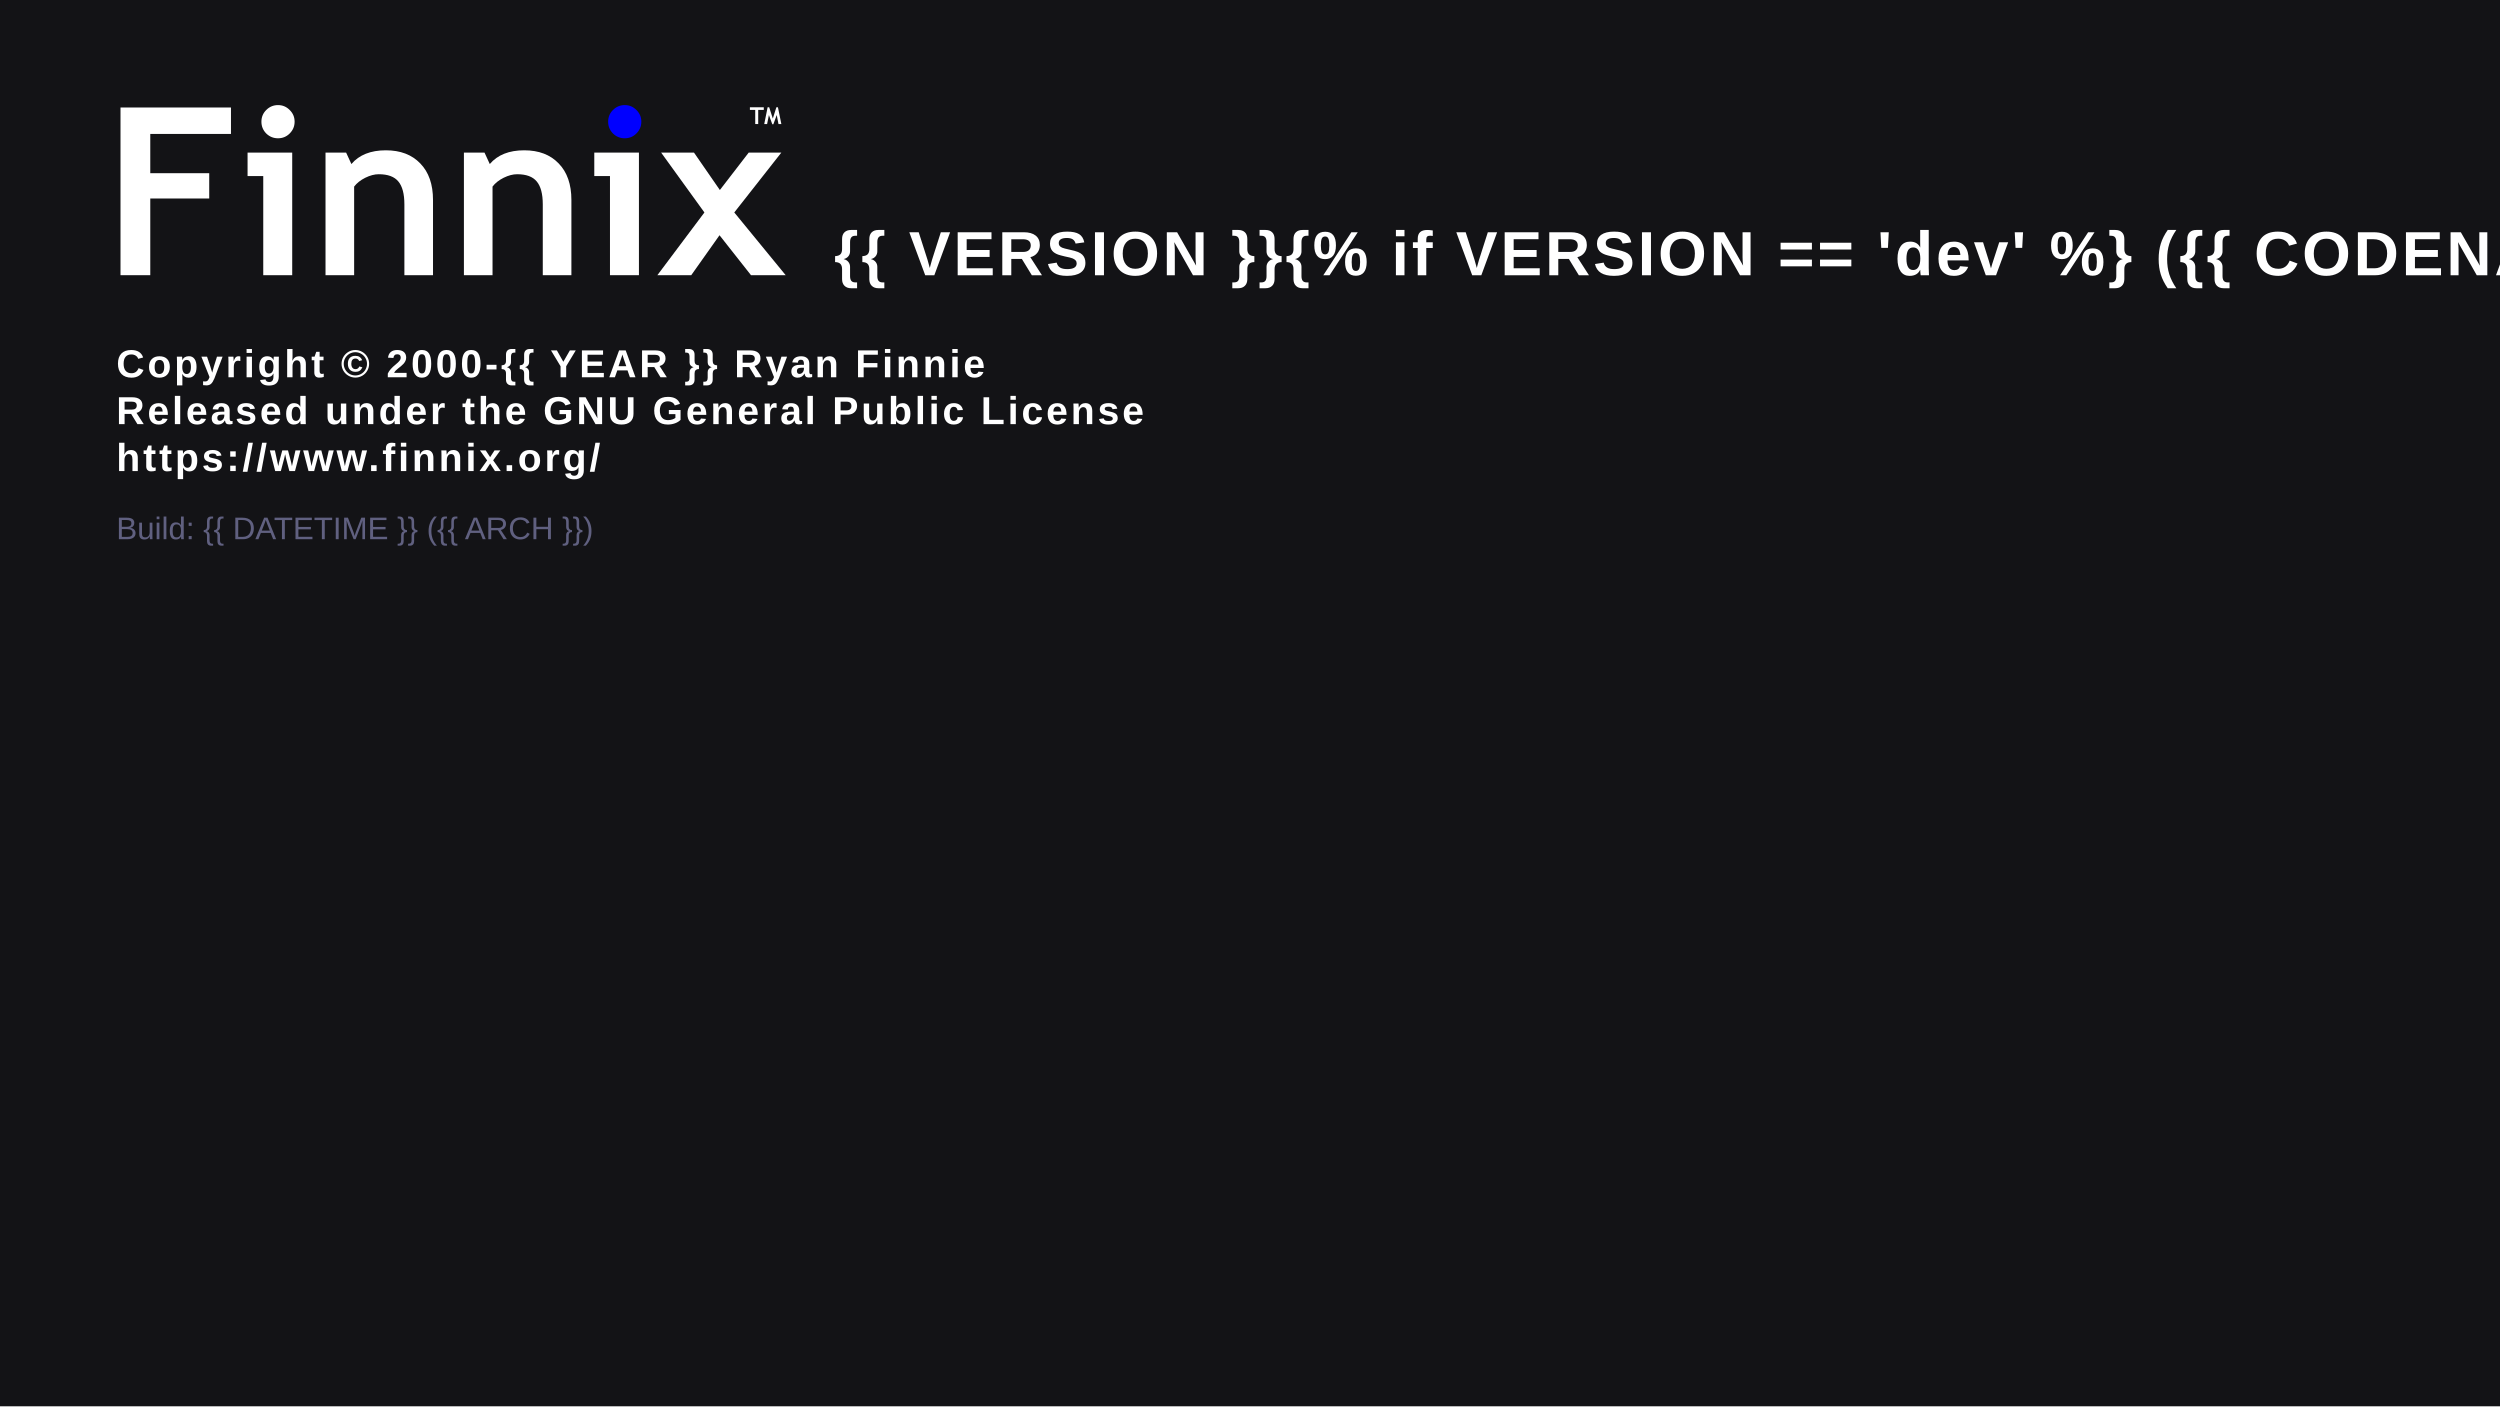
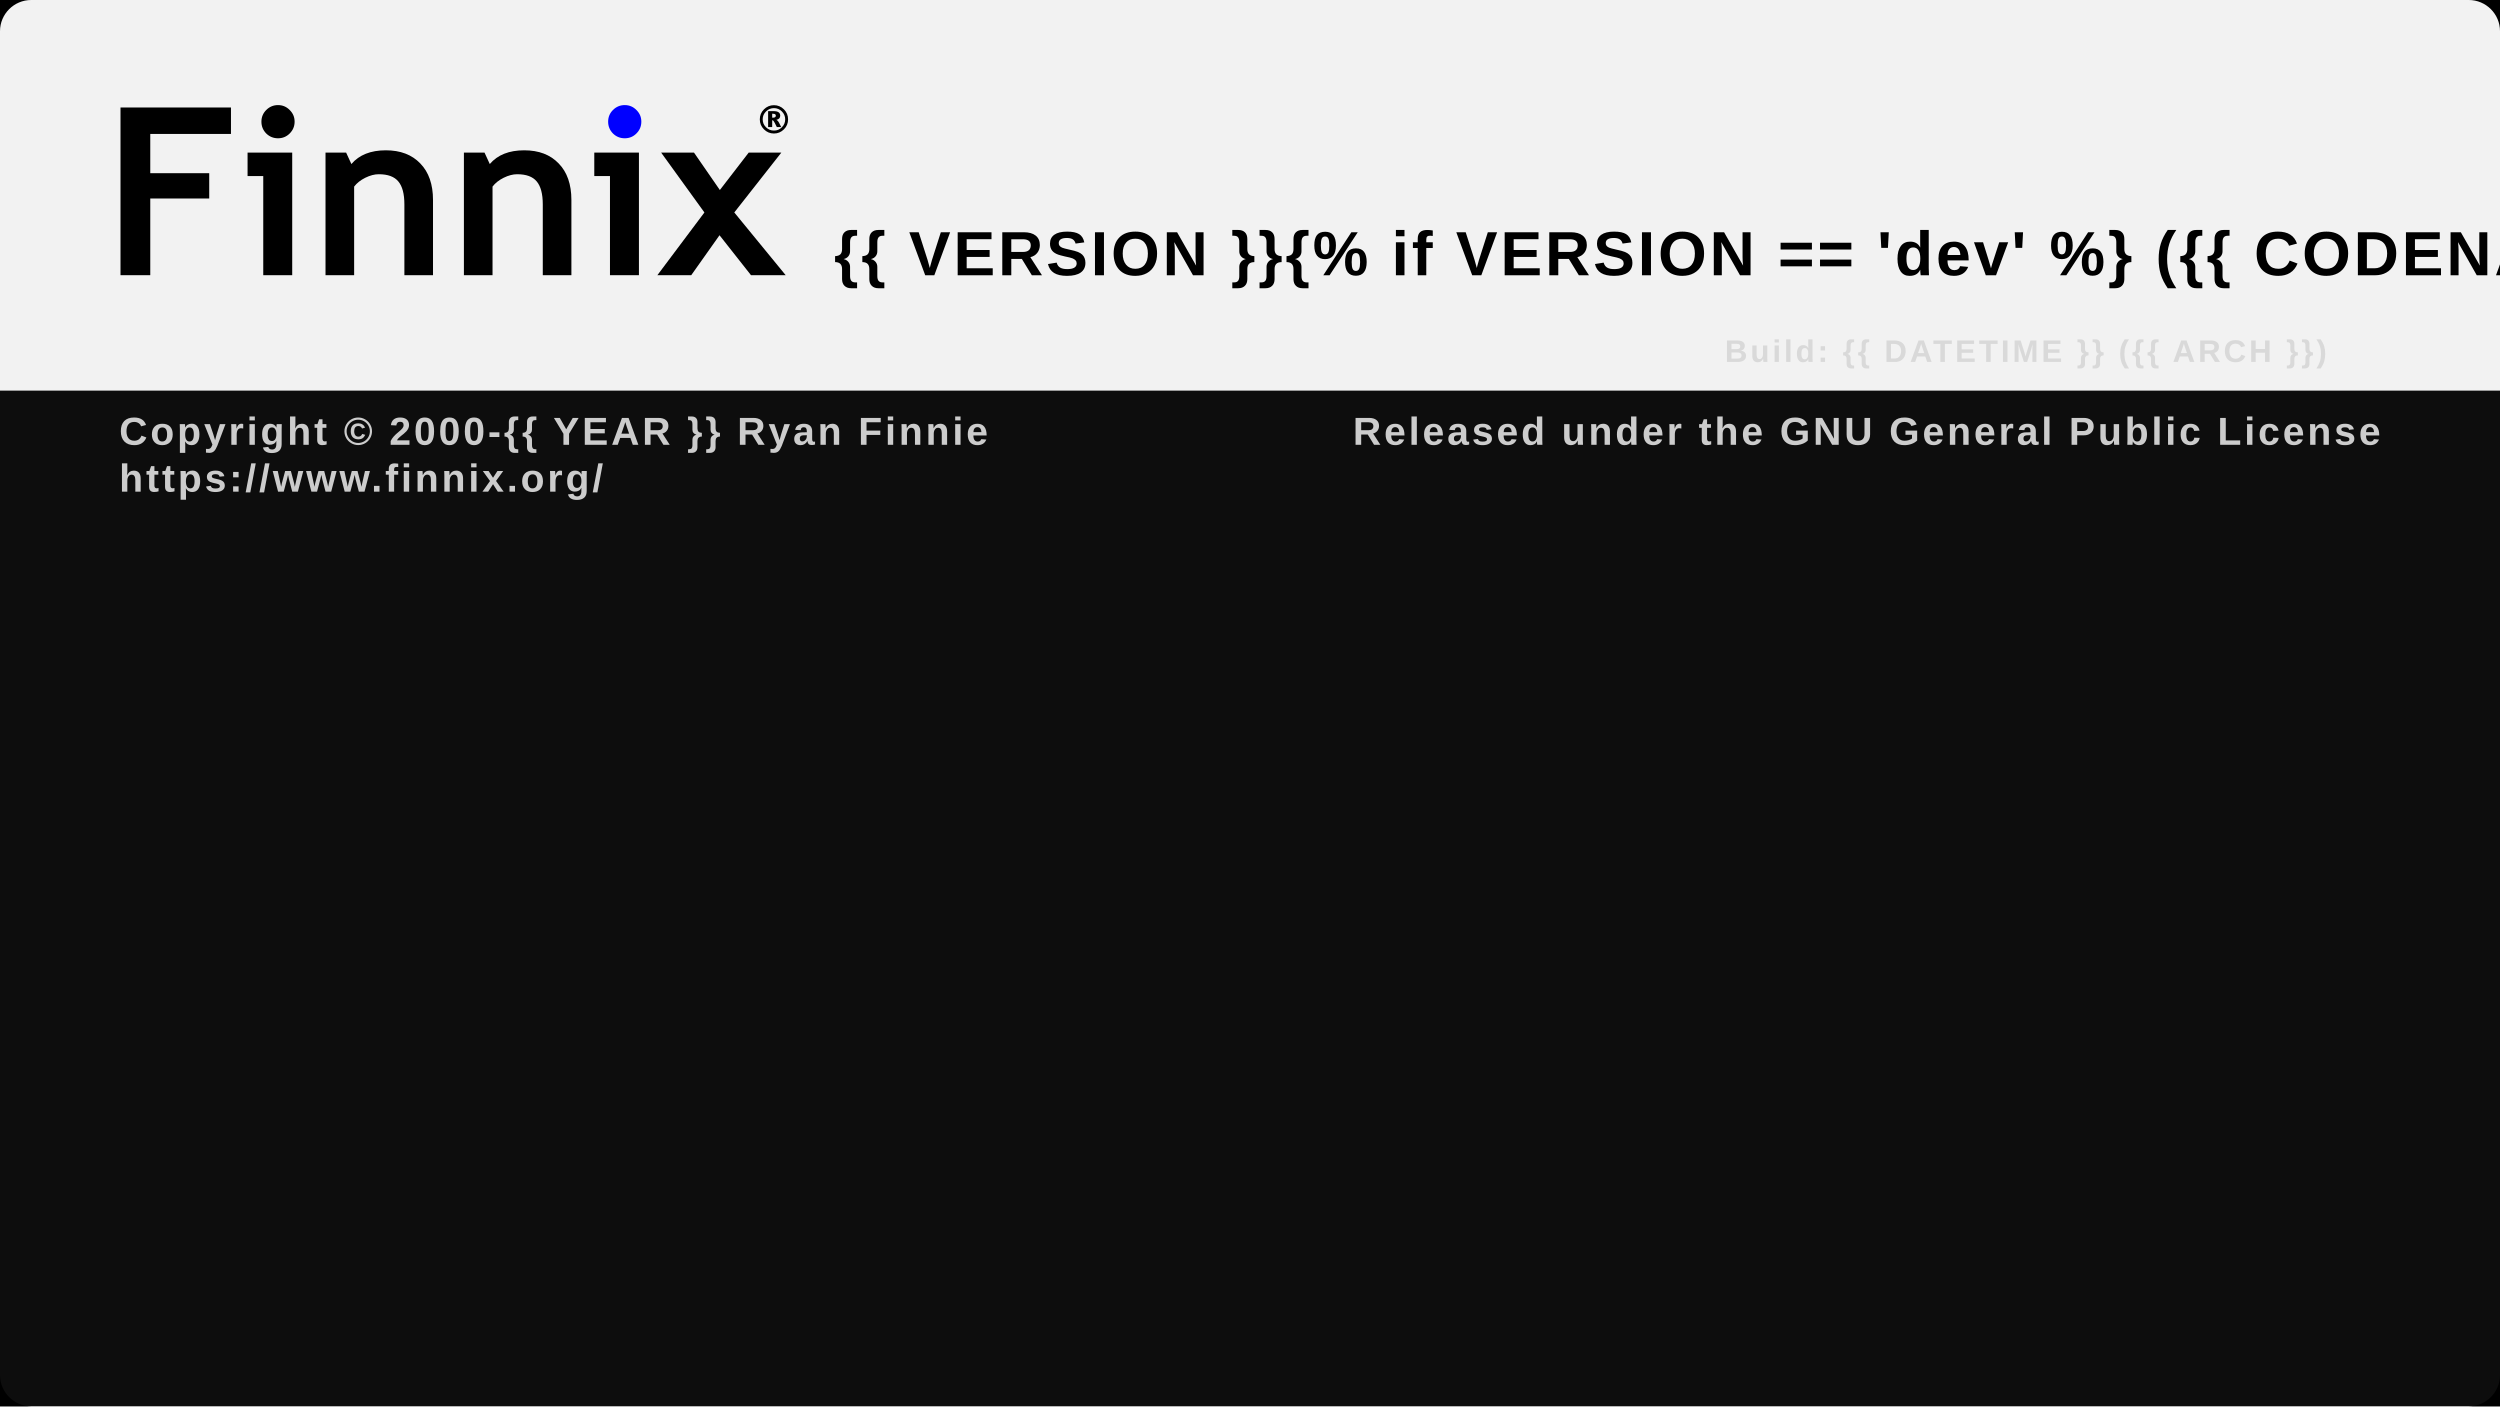
<svg xmlns="http://www.w3.org/2000/svg" width="1920" height="1080" id="svg3320" version="1.1">
  <defs id="defs3322">
    <linearGradient id="linearGradient5012">
      <stop id="stop5014" offset="0" style="stop-color:#fdf188;stop-opacity:1;" />
      <stop id="stop5016" offset="1" style="stop-color:#d3bc00;stop-opacity:1;" />
    </linearGradient>
    <linearGradient id="linearGradient8543">
      <stop id="stop8545" offset="0" style="stop-color:#fffef5;stop-opacity:0.941;" />
      <stop id="stop8547" offset="1" style="stop-color:#fce94f;stop-opacity:0;" />
    </linearGradient>
    <linearGradient id="linearGradient11202">
      <stop id="stop11204" offset="0" style="stop-color:#c4a000;stop-opacity:1;" />
      <stop id="stop11206" offset="1" style="stop-color:#c4a000;stop-opacity:0;" />
    </linearGradient>
    <linearGradient id="linearGradient18284">
      <stop id="stop18286" offset="0" style="stop-color:#000000;stop-opacity:1;" />
      <stop style="stop-color:#000000;stop-opacity:1;" offset="0.5" id="stop20913" />
      <stop style="stop-color:#000000;stop-opacity:0;" offset="1" id="stop19165" />
    </linearGradient>
    <filter style="color-interpolation-filters:sRGB" id="filter1146">
      <feFlood flood-opacity="1" flood-color="rgb(255,255,255)" result="flood" id="feFlood1136" />
      <feComposite in="flood" in2="SourceGraphic" operator="in" result="composite1" id="feComposite1138" />
      <feGaussianBlur in="composite1" stdDeviation="1" result="blur" id="feGaussianBlur1140" />
      <feOffset dx="0" dy="0" result="offset" id="feOffset1142" />
      <feComposite in="SourceGraphic" in2="offset" operator="over" result="composite2" id="feComposite1144" />
    </filter>
  </defs>
  <g id="layer1" transform="translate(0,27.6378)">
-     <rect style="fill:#131316;fill-opacity:1;stroke:none;stroke-width:2.598" id="rect3328" width="1920" height="1080" x="0" y="-27.638" />
-     <text transform="scale(1.000001,0.9999985)" id="text3002" y="262.116" x="89.356" style="font-style:normal;font-variant:normal;font-weight:bold;font-stretch:normal;font-size:30px;line-height:0%;font-family:'Liberation Sans';-inkscape-font-specification:'Liberation Sans, Bold';font-variant-ligatures:normal;font-variant-caps:normal;font-variant-numeric:normal;font-feature-settings:normal;text-align:start;letter-spacing:0px;word-spacing:0px;writing-mode:lr-tb;text-anchor:start;fill:#ffffff;fill-opacity:1;stroke:none;stroke-width:2.25" xml:space="preserve">
-       <tspan y="262.116" x="89.356" style="font-style:normal;font-variant:normal;font-weight:bold;font-stretch:normal;font-size:30px;line-height:120%;font-family:'Liberation Sans';-inkscape-font-specification:'Liberation Sans, Bold';font-variant-ligatures:normal;font-variant-caps:normal;font-variant-numeric:normal;font-feature-settings:normal;text-align:start;letter-spacing:2.25px;writing-mode:lr-tb;text-anchor:start;stroke-width:2.25" id="tspan881">Copyright © 2000-{{ YEAR }} Ryan Finnie</tspan>
-       <tspan y="298.116" x="89.356" style="font-style:normal;font-variant:normal;font-weight:bold;font-stretch:normal;font-size:30px;line-height:120%;font-family:'Liberation Sans';-inkscape-font-specification:'Liberation Sans, Bold';font-variant-ligatures:normal;font-variant-caps:normal;font-variant-numeric:normal;font-feature-settings:normal;text-align:start;letter-spacing:2.25px;writing-mode:lr-tb;text-anchor:start;stroke-width:2.25" id="tspan898">Released under the GNU General Public License</tspan>
-       <tspan y="334.116" x="89.356" style="font-style:normal;font-variant:normal;font-weight:bold;font-stretch:normal;font-size:30px;line-height:120%;font-family:'Liberation Sans';-inkscape-font-specification:'Liberation Sans, Bold';font-variant-ligatures:normal;font-variant-caps:normal;font-variant-numeric:normal;font-feature-settings:normal;text-align:start;letter-spacing:2.25px;writing-mode:lr-tb;text-anchor:start;stroke-width:2.25" id="tspan902">https://www.finnix.org/</tspan>
-       <tspan y="362.461" x="89.356" style="font-style:normal;font-variant:normal;font-weight:normal;font-stretch:normal;font-size:24px;line-height:100%;font-family:'Liberation Sans';-inkscape-font-specification:'Liberation Sans';font-variant-ligatures:normal;font-variant-caps:normal;font-variant-numeric:normal;font-feature-settings:normal;text-align:start;letter-spacing:0px;writing-mode:lr-tb;text-anchor:start;stroke-width:2.25" id="tspan890"> </tspan>
-       <tspan y="386.461" x="89.356" style="font-style:normal;font-variant:normal;font-weight:normal;font-stretch:normal;font-size:24px;line-height:100%;font-family:'Liberation Sans';-inkscape-font-specification:'Liberation Sans';font-variant-ligatures:normal;font-variant-caps:normal;font-variant-numeric:normal;font-feature-settings:normal;text-align:start;letter-spacing:0px;writing-mode:lr-tb;text-anchor:start;fill:#606080;fill-opacity:1;stroke-width:2.25" id="tspan894">Build: {{ DATETIME }} ({{ ARCH }})</tspan>
+     <g id="g862">
+       <rect style="fill:#f2f2f2;fill-opacity:1;stroke:none;stroke-width:1.369" id="rect854" width="1920" height="300" x="0" y="-27.638" />
+       <rect y="272.362" x="0" height="780" width="1920" id="rect3328" style="fill:#0d0d0d;fill-opacity:1;stroke:none;stroke-width:2.208" />
+     </g>
+     <text transform="scale(1.000001,0.9999985)" id="text3002-3" y="183.758" x="640.567" style="font-style:normal;font-variant:normal;font-weight:bold;font-stretch:normal;font-size:48px;line-height:0%;font-family:'Liberation Sans';-inkscape-font-specification:'Liberation Sans, Bold';font-variant-ligatures:normal;font-variant-caps:normal;font-variant-numeric:normal;font-feature-settings:normal;text-align:start;letter-spacing:0px;word-spacing:0px;writing-mode:lr-tb;text-anchor:start;fill:#000000;fill-opacity:1;stroke:none;stroke-width:2.25;" xml:space="preserve">
+       <tspan y="183.758" x="640.567" style="font-style:normal;font-variant:normal;font-weight:bold;font-stretch:normal;font-size:48px;line-height:1;font-family:'Liberation Sans';-inkscape-font-specification:'Liberation Sans, Bold';font-variant-ligatures:normal;font-variant-caps:normal;font-variant-numeric:normal;font-feature-settings:normal;text-align:start;letter-spacing:2.25px;writing-mode:lr-tb;text-anchor:start;stroke-width:2.25;fill:#000000;" id="tspan3066-5">{{ VERSION }}{% if VERSION == 'dev' %} ({{ CODENAME }}){% endif %}</tspan>
    </text>
-     <text transform="scale(1.000001,0.9999985)" id="text3002-3" y="183.758" x="640.567" style="font-style:normal;font-variant:normal;font-weight:bold;font-stretch:normal;font-size:48px;line-height:0%;font-family:'Liberation Sans';-inkscape-font-specification:'Liberation Sans, Bold';font-variant-ligatures:normal;font-variant-caps:normal;font-variant-numeric:normal;font-feature-settings:normal;text-align:start;letter-spacing:0px;word-spacing:0px;writing-mode:lr-tb;text-anchor:start;fill:#ffffff;fill-opacity:1;stroke:none;stroke-width:2.25" xml:space="preserve">
-       <tspan y="183.758" x="640.567" style="font-style:normal;font-variant:normal;font-weight:bold;font-stretch:normal;font-size:48px;line-height:1;font-family:'Liberation Sans';-inkscape-font-specification:'Liberation Sans, Bold';font-variant-ligatures:normal;font-variant-caps:normal;font-variant-numeric:normal;font-feature-settings:normal;text-align:start;letter-spacing:2.25px;writing-mode:lr-tb;text-anchor:start;stroke-width:2.25" id="tspan3066-5">{{ VERSION }}{% if VERSION == 'dev' %} ({{ CODENAME }}){% endif %}</tspan>
+     <g aria-label="TM" style="font-style:normal;font-variant:normal;font-weight:bold;font-stretch:normal;font-size:40px;line-height:1.25;font-family:'Trebuchet MS';-inkscape-font-specification:'Trebuchet MS Bold';letter-spacing:0px;word-spacing:0px;fill:#000000;fill-opacity:1;stroke:none" id="text850" transform="matrix(2.25,0,0,2.25,-1.5e-5,-1315.453)" />
+     <text transform="scale(1.000001,0.9999985)" id="text3002" y="250.349" x="1826.392" style="font-style:normal;font-variant:normal;font-weight:bold;font-stretch:normal;font-size:30px;line-height:0%;font-family:'Liberation Sans';-inkscape-font-specification:'Liberation Sans, Bold';font-variant-ligatures:normal;font-variant-caps:normal;font-variant-numeric:normal;font-feature-settings:normal;text-align:start;letter-spacing:0px;word-spacing:0px;writing-mode:lr-tb;text-anchor:start;fill:#d9d9d9;fill-opacity:1;stroke:none;stroke-width:2.25;" xml:space="preserve">
+       <tspan y="250.349" x="1828.642" style="font-style:normal;font-variant:normal;font-weight:bold;font-stretch:normal;font-size:24px;line-height:120%;font-family:'Liberation Sans';-inkscape-font-specification:'Liberation Sans, Bold';font-variant-ligatures:normal;font-variant-caps:normal;font-variant-numeric:normal;font-feature-settings:normal;text-align:end;letter-spacing:2.25px;writing-mode:lr-tb;text-anchor:end;fill:#d9d9d9;fill-opacity:1;stroke-width:2.25;" id="tspan898">Build: {{ DATETIME }} ({{ ARCH }})</tspan>
    </text>
-     <g id="g868" transform="matrix(2.25,0,0,2.25,-1.5e-5,-1315.453)">
-       <g id="text838" style="font-style:normal;font-variant:normal;font-weight:bold;font-stretch:normal;font-size:80.018px;line-height:1.25;font-family:'Trebuchet MS';-inkscape-font-specification:'Trebuchet MS Bold';letter-spacing:0px;word-spacing:0px;fill:#000000;fill-opacity:1;stroke:none;stroke-width:2" aria-label="Finnix">
-         <path id="path840" style="fill:#ffffff;stroke-width:2" d="m 51.293,618.079 v 13.402 h 20.122 v 8.635 H 51.293 v 26.178 h -10.159 v -57.24 h 37.704 v 9.026 z" />
-         <path id="path842" style="fill:#ffffff;stroke-width:2" d="m 94.896,608.233 q 2.344,0 3.985,1.68 1.68,1.641 1.68,3.985 0,2.344 -1.68,4.024 -1.641,1.641 -3.985,1.641 -2.344,0 -4.024,-1.641 -1.641,-1.68 -1.641,-4.024 0,-2.344 1.641,-3.985 1.68,-1.68 4.024,-1.68 z m -5.04,58.06 V 632.457 H 84.503 v -8.01 h 15.238 v 41.846 z" />
-         <path id="path844" style="fill:#ffffff;stroke-width:2" d="m 138.031,666.293 v -24.185 q 0,-5.353 -2.071,-7.814 -2.032,-2.462 -6.681,-2.462 -2.149,0 -4.61,1.211 -2.422,1.211 -3.79,3.009 v 30.241 h -9.768 v -41.846 h 7.033 l 1.797,3.907 q 3.985,-4.689 11.761,-4.689 7.463,0 11.761,4.493 4.337,4.454 4.337,12.464 v 25.67 z" />
-         <path id="path846" style="fill:#ffffff;stroke-width:2" d="m 185.269,666.293 v -24.185 q 0,-5.353 -2.071,-7.814 -2.032,-2.462 -6.681,-2.462 -2.149,0 -4.61,1.211 -2.422,1.211 -3.79,3.009 v 30.241 h -9.768 v -41.846 h 7.033 l 1.797,3.907 q 3.985,-4.689 11.761,-4.689 7.463,0 11.761,4.493 4.337,4.454 4.337,12.464 v 25.67 z" />
-         <path id="path882" d="m 213.244,608.233 q 2.344,0 3.985,1.68 1.68,1.641 1.68,3.985 0,2.344 -1.68,4.024 -1.641,1.641 -3.985,1.641 -2.344,0 -4.024,-1.641 -1.641,-1.68 -1.641,-4.024 0,-2.344 1.641,-3.985 1.68,-1.68 4.024,-1.68 z" style="fill:#0000ff;stroke-width:2" />
-         <path id="path848" d="m 208.204,666.293 v -33.836 h -5.353 v -8.01 h 15.238 v 41.846 z" style="fill:#ffffff;stroke-width:2" />
-         <path id="path850" style="fill:#ffffff;stroke-width:2" d="m 256.34,666.293 -10.745,-13.636 -9.651,13.636 h -11.565 l 16.058,-21.411 -14.769,-20.434 h 11.214 l 8.83,12.776 9.846,-12.776 h 11.135 l -16.058,20.434 17.543,21.411 z" />
-       </g>
-       <g id="text850" style="font-style:normal;font-variant:normal;font-weight:bold;font-stretch:normal;font-size:40px;line-height:1.25;font-family:'Trebuchet MS';-inkscape-font-specification:'Trebuchet MS Bold';letter-spacing:0px;word-spacing:0px;fill:#000000;fill-opacity:1;stroke:none" aria-label="TM">
-         <path id="path852" style="font-size:8px;fill:#ffffff" d="m 258.801,609.881 v 4.82 h -1.016 v -4.82 h -1.82 v -0.902 h 4.738 v 0.902 z" />
-         <path id="path854" style="font-size:8px;fill:#ffffff" d="m 266.703,614.705 h -0.984 l -0.594,-3.086 -1.152,3.16 h -0.363 l -1.152,-3.16 -0.617,3.086 h -0.98 l 1.152,-5.727 h 0.539 l 1.238,3.855 1.211,-3.855 h 0.535 z" />
+     <text xml:space="preserve" style="font-style:normal;font-variant:normal;font-weight:bold;font-stretch:normal;font-size:30px;line-height:0%;font-family:'Liberation Sans';-inkscape-font-specification:'Liberation Sans, Bold';font-variant-ligatures:normal;font-variant-caps:normal;font-variant-numeric:normal;font-feature-settings:normal;text-align:start;letter-spacing:0px;word-spacing:0px;writing-mode:lr-tb;text-anchor:start;fill:#cccccc;fill-opacity:1;stroke:none;stroke-width:2.25;" x="1039.065" y="313.956" id="text863" transform="scale(1.000001,0.9999985)">
+       <tspan id="tspan861" style="font-style:normal;font-variant:normal;font-weight:bold;font-stretch:normal;font-size:30px;line-height:120%;font-family:'Liberation Sans';-inkscape-font-specification:'Liberation Sans, Bold';font-variant-ligatures:normal;font-variant-caps:normal;font-variant-numeric:normal;font-feature-settings:normal;text-align:start;letter-spacing:2.25px;writing-mode:lr-tb;text-anchor:start;fill:#cccccc;fill-opacity:1;stroke-width:2.25;" x="1039.065" y="313.956">Released under the GNU General Public License</tspan>
+     </text>
+     <text transform="scale(1.000001,0.9999985)" id="text946" y="313.956" x="91.567" style="font-style:normal;font-variant:normal;font-weight:bold;font-stretch:normal;font-size:30px;line-height:0%;font-family:'Liberation Sans';-inkscape-font-specification:'Liberation Sans, Bold';font-variant-ligatures:normal;font-variant-caps:normal;font-variant-numeric:normal;font-feature-settings:normal;text-align:start;letter-spacing:0px;word-spacing:0px;writing-mode:lr-tb;text-anchor:start;fill:#cccccc;fill-opacity:1;stroke:none;stroke-width:2.25;" xml:space="preserve">
+       <tspan y="313.956" x="91.567" style="font-style:normal;font-variant:normal;font-weight:bold;font-stretch:normal;font-size:30px;line-height:120%;font-family:'Liberation Sans';-inkscape-font-specification:'Liberation Sans, Bold';font-variant-ligatures:normal;font-variant-caps:normal;font-variant-numeric:normal;font-feature-settings:normal;text-align:start;letter-spacing:2.25px;writing-mode:lr-tb;text-anchor:start;fill:#cccccc;fill-opacity:1;stroke-width:2.25;" id="tspan944">Copyright © 2000-{{ YEAR }} Ryan Finnie</tspan>
+       <tspan y="349.956" x="91.567" style="font-style:normal;font-variant:normal;font-weight:bold;font-stretch:normal;font-size:30px;line-height:120%;font-family:'Liberation Sans';-inkscape-font-specification:'Liberation Sans, Bold';font-variant-ligatures:normal;font-variant-caps:normal;font-variant-numeric:normal;font-feature-settings:normal;text-align:start;letter-spacing:2.25px;writing-mode:lr-tb;text-anchor:start;fill:#cccccc;fill-opacity:1;stroke-width:2.25;" id="tspan956">https://www.finnix.org/</tspan>
+     </text>
+     <g id="g866">
+       <path id="rect862" d="M 24,-27.638 H 0 V -3.638 A 24,24 0 0 1 24,-27.638 Z" style="fill:#000000;fill-opacity:1;stroke:none;stroke-width:0;stroke-miterlimit:4;stroke-dasharray:none;stroke-opacity:1" />
+       <path style="fill:#000000;fill-opacity:1;stroke:none;stroke-width:0;stroke-miterlimit:4;stroke-dasharray:none;stroke-opacity:1" d="m 1896,-27.638 h 24 v 24 a 24,24 0 0 0 -24,-24 z" id="path868" />
+       <path style="fill:#000000;fill-opacity:1;stroke:none;stroke-width:0;stroke-miterlimit:4;stroke-dasharray:none;stroke-opacity:1" d="M 24,1052.362 H 0 v -24 a 24,24 0 0 0 24,24 z" id="path860" />
+       <path id="path862" d="m 1896,1052.362 h 24 v -24 a 24,24 0 0 1 -24,24 z" style="fill:#000000;fill-opacity:1;stroke:none;stroke-width:0;stroke-miterlimit:4;stroke-dasharray:none;stroke-opacity:1" />
+     </g>
+     <g id="g885">
+       <g id="g879">
+         <path id="path840" style="font-style:normal;font-variant:normal;font-weight:bold;font-stretch:normal;font-size:80.018px;line-height:1.25;font-family:'Trebuchet MS';-inkscape-font-specification:'Trebuchet MS Bold';letter-spacing:0px;word-spacing:0px;fill:#000000;fill-opacity:1;stroke:none;stroke-width:4.501" d="m 115.408,75.225 v 30.153 h 45.274 v 19.428 h -45.274 v 58.9 H 92.551 V 54.917 H 177.385 V 75.225 Z" />
+         <path id="path842" style="font-style:normal;font-variant:normal;font-weight:bold;font-stretch:normal;font-size:80.018px;line-height:1.25;font-family:'Trebuchet MS';-inkscape-font-specification:'Trebuchet MS Bold';letter-spacing:0px;word-spacing:0px;fill:#000000;fill-opacity:1;stroke:none;stroke-width:4.501" d="m 213.517,53.071 q 5.275,0 8.967,3.78 3.78,3.692 3.78,8.967 0,5.275 -3.78,9.055 -3.692,3.692 -8.967,3.692 -5.275,0 -9.055,-3.692 -3.692,-3.78 -3.692,-9.055 0,-5.275 3.692,-8.967 3.78,-3.78 9.055,-3.78 z M 202.176,183.707 V 107.576 H 190.132 V 89.554 h 34.285 v 94.153 z" />
+         <path id="path844" style="font-style:normal;font-variant:normal;font-weight:bold;font-stretch:normal;font-size:80.018px;line-height:1.25;font-family:'Trebuchet MS';-inkscape-font-specification:'Trebuchet MS Bold';letter-spacing:0px;word-spacing:0px;fill:#000000;fill-opacity:1;stroke:none;stroke-width:4.501" d="m 310.57,183.707 v -54.417 q 0,-12.044 -4.659,-17.582 -4.571,-5.538 -15.033,-5.538 -4.835,0 -10.373,2.725 -5.45,2.725 -8.527,6.769 v 68.043 H 250 V 89.554 h 15.824 l 4.044,8.791 q 8.967,-10.549 26.461,-10.549 16.791,0 26.461,10.11 9.758,10.022 9.758,28.044 v 57.757 z" />
+         <path id="path846" style="font-style:normal;font-variant:normal;font-weight:bold;font-stretch:normal;font-size:80.018px;line-height:1.25;font-family:'Trebuchet MS';-inkscape-font-specification:'Trebuchet MS Bold';letter-spacing:0px;word-spacing:0px;fill:#000000;fill-opacity:1;stroke:none;stroke-width:4.501" d="m 416.855,183.707 v -54.417 q 0,-12.044 -4.659,-17.582 -4.571,-5.538 -15.033,-5.538 -4.835,0 -10.373,2.725 -5.45,2.725 -8.527,6.769 v 68.043 H 356.284 V 89.554 h 15.824 l 4.044,8.791 q 8.967,-10.549 26.461,-10.549 16.791,0 26.461,10.11 9.758,10.022 9.758,28.044 v 57.757 z" />
+         <path id="path882" d="m 479.799,53.071 q 5.275,0 8.967,3.78 3.78,3.692 3.78,8.967 0,5.275 -3.78,9.055 -3.692,3.692 -8.967,3.692 -5.275,0 -9.055,-3.692 -3.692,-3.78 -3.692,-9.055 0,-5.275 3.692,-8.967 3.78,-3.78 9.055,-3.78 z" style="font-style:normal;font-variant:normal;font-weight:bold;font-stretch:normal;font-size:80.018px;line-height:1.25;font-family:'Trebuchet MS';-inkscape-font-specification:'Trebuchet MS Bold';letter-spacing:0px;word-spacing:0px;fill:#0000ff;fill-opacity:1;stroke:none;stroke-width:4.501" />
+         <path id="path848" d="M 468.458,183.707 V 107.576 H 456.414 V 89.554 h 34.285 v 94.153 z" style="font-style:normal;font-variant:normal;font-weight:bold;font-stretch:normal;font-size:80.018px;line-height:1.25;font-family:'Trebuchet MS';-inkscape-font-specification:'Trebuchet MS Bold';letter-spacing:0px;word-spacing:0px;fill:#000000;fill-opacity:1;stroke:none;stroke-width:4.501" />
+         <path id="path850" style="font-style:normal;font-variant:normal;font-weight:bold;font-stretch:normal;font-size:80.018px;line-height:1.25;font-family:'Trebuchet MS';-inkscape-font-specification:'Trebuchet MS Bold';letter-spacing:0px;word-spacing:0px;fill:#000000;fill-opacity:1;stroke:none;stroke-width:4.501" d="m 576.764,183.707 -24.175,-30.681 -21.714,30.681 h -26.022 l 36.131,-48.175 -33.23,-45.977 h 25.23 l 19.868,28.747 22.154,-28.747 h 25.055 l -36.131,45.977 39.472,48.175 z" />
+         <g transform="matrix(10.62992,0,0,10.62992,-332.6484,-127.6727)" id="text5173" style="font-style:normal;font-variant:normal;font-weight:bold;font-stretch:normal;font-size:2.822px;line-height:6.615px;font-family:'Trebuchet MS';-inkscape-font-specification:'Trebuchet MS Bold';letter-spacing:-0.767px;word-spacing:0px;fill:#000000;fill-opacity:1;stroke:none;stroke-width:0.265" aria-label="®">
+           <path id="path872" style="fill:#000000;stroke-width:0.265" d="m 87.21,17.222 q -0.167,0 -0.31,0.061 -0.143,0.059 -0.263,0.179 -0.12,0.12 -0.181,0.263 -0.059,0.142 -0.059,0.31 0,0.167 0.059,0.31 0.061,0.142 0.181,0.262 0.119,0.119 0.262,0.178 0.145,0.059 0.311,0.059 0.169,0 0.311,-0.058 0.142,-0.059 0.262,-0.179 0.12,-0.12 0.179,-0.262 0.061,-0.143 0.061,-0.31 0,-0.168 -0.061,-0.31 -0.059,-0.143 -0.179,-0.263 -0.121,-0.121 -0.265,-0.181 -0.142,-0.059 -0.309,-0.059 z m -0.079,0.407 h -0.048 v 0.285 h 0.048 q 0.107,0 0.161,-0.036 0.055,-0.037 0.055,-0.109 0,-0.072 -0.054,-0.106 -0.052,-0.034 -0.163,-0.034 z m 0.051,-0.19 q 0.243,0 0.362,0.083 0.12,0.081 0.12,0.248 0,0.119 -0.073,0.196 -0.072,0.077 -0.204,0.101 0.057,0.03 0.105,0.085 0.05,0.055 0.09,0.135 l 0.153,0.305 h -0.316 l -0.147,-0.294 q -0.052,-0.107 -0.092,-0.152 -0.04,-0.045 -0.08,-0.045 h -0.017 v 0.491 h -0.294 v -1.152 z m 0.028,-0.429 q 0.209,0 0.39,0.076 0.182,0.076 0.332,0.226 0.15,0.15 0.225,0.331 0.074,0.181 0.074,0.393 0,0.209 -0.074,0.39 -0.074,0.179 -0.225,0.329 -0.15,0.15 -0.332,0.226 -0.181,0.076 -0.39,0.076 -0.209,0 -0.391,-0.076 -0.181,-0.076 -0.331,-0.226 -0.15,-0.15 -0.225,-0.329 -0.074,-0.181 -0.074,-0.39 0,-0.212 0.074,-0.393 0.074,-0.181 0.225,-0.331 0.15,-0.15 0.331,-0.226 0.182,-0.076 0.391,-0.076 z" />
+         </g>
      </g>
    </g>
  </g>
</svg>
